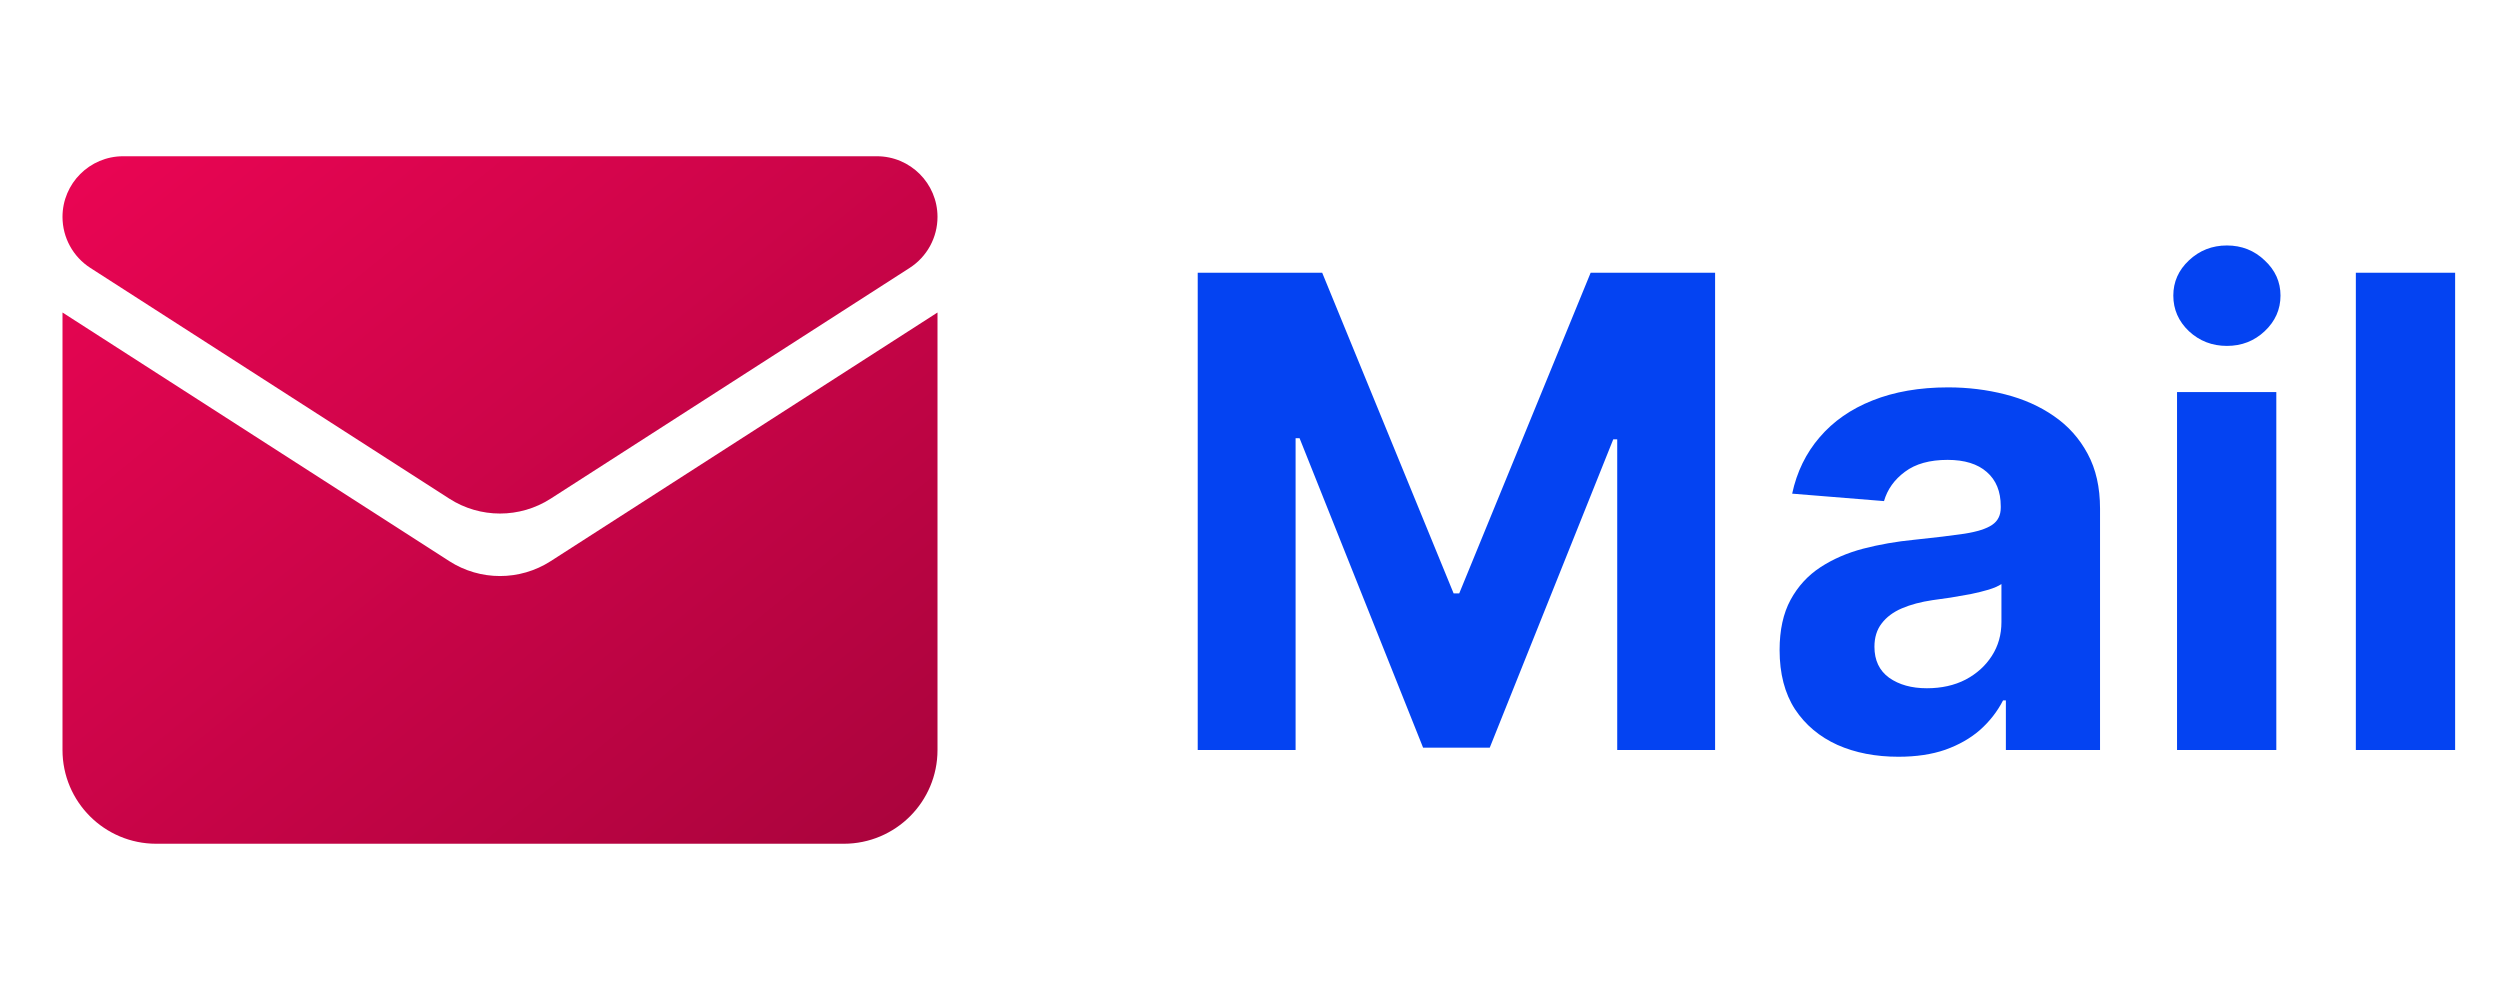
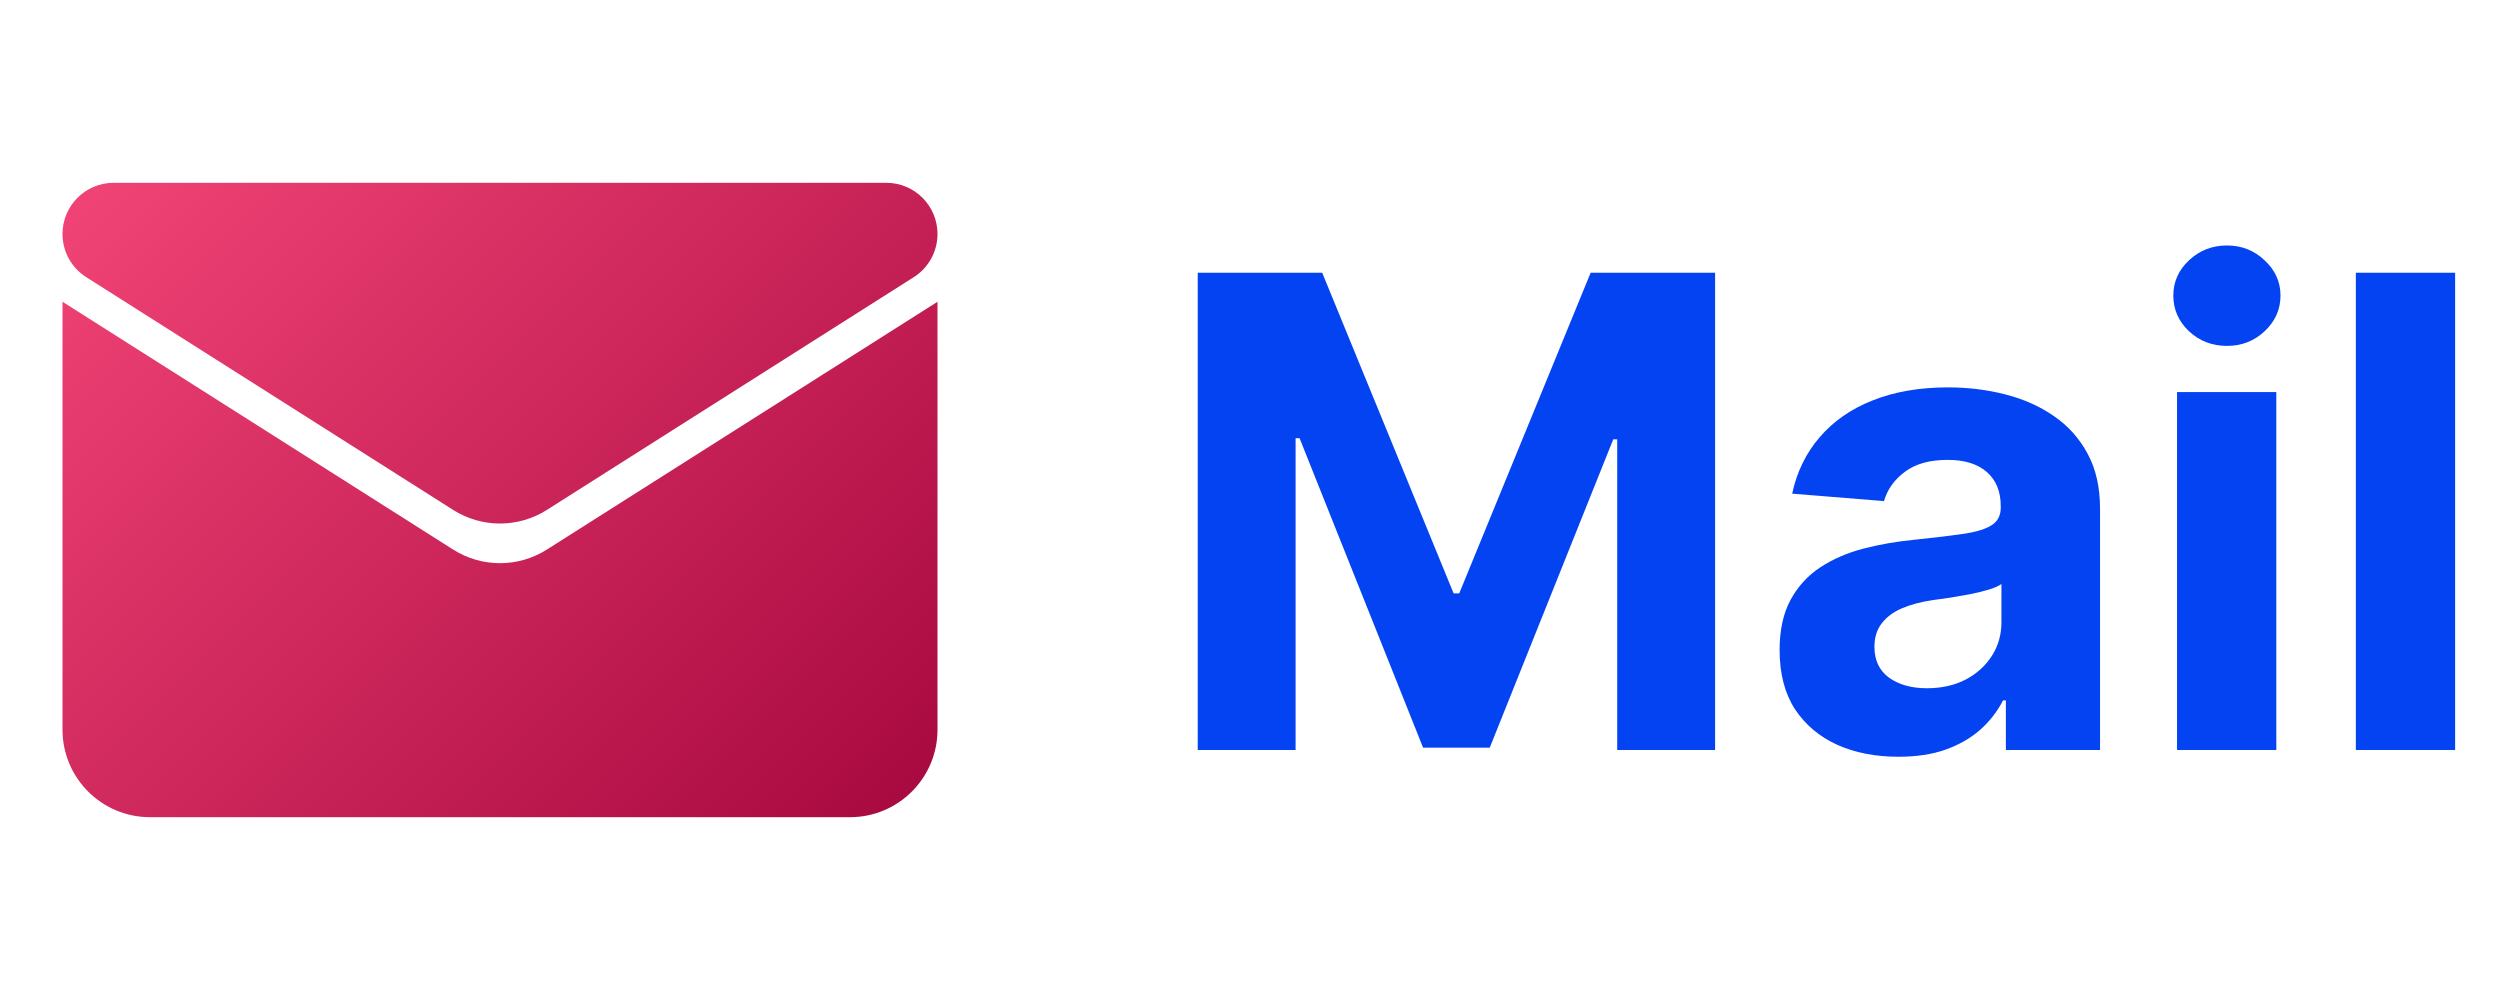
<svg xmlns="http://www.w3.org/2000/svg" width="80" height="32" viewBox="0 0 80 32" fill="none">
-   <path d="M38.327 8.727H42.31L46.516 18.989H46.695L50.901 8.727H54.883V24H51.751V14.059H51.624L47.672 23.925H45.539L41.586 14.022H41.459V24H38.327V8.727ZM60.75 24.216C60.019 24.216 59.368 24.09 58.796 23.836C58.224 23.577 57.772 23.197 57.439 22.695C57.111 22.188 56.947 21.556 56.947 20.801C56.947 20.164 57.063 19.63 57.297 19.197C57.531 18.765 57.849 18.417 58.252 18.153C58.654 17.89 59.112 17.691 59.624 17.557C60.141 17.423 60.683 17.328 61.25 17.273C61.916 17.204 62.453 17.139 62.86 17.079C63.268 17.015 63.564 16.921 63.748 16.796C63.932 16.672 64.024 16.488 64.024 16.244V16.2C64.024 15.727 63.875 15.362 63.576 15.103C63.283 14.845 62.865 14.716 62.323 14.716C61.752 14.716 61.297 14.842 60.959 15.096C60.621 15.345 60.397 15.658 60.288 16.035L57.349 15.797C57.498 15.101 57.792 14.499 58.229 13.992C58.667 13.48 59.231 13.087 59.922 12.814C60.618 12.536 61.424 12.396 62.338 12.396C62.975 12.396 63.584 12.471 64.165 12.62C64.752 12.769 65.272 13 65.724 13.314C66.181 13.627 66.542 14.03 66.805 14.522C67.069 15.009 67.201 15.593 67.201 16.274V24H64.188V22.412H64.098C63.914 22.77 63.668 23.085 63.36 23.359C63.052 23.627 62.681 23.838 62.249 23.992C61.816 24.142 61.317 24.216 60.75 24.216ZM61.66 22.024C62.127 22.024 62.54 21.932 62.898 21.748C63.256 21.559 63.536 21.305 63.74 20.987C63.944 20.669 64.046 20.309 64.046 19.906V18.69C63.947 18.755 63.81 18.815 63.636 18.869C63.467 18.919 63.276 18.966 63.062 19.011C62.848 19.051 62.634 19.088 62.42 19.123C62.207 19.153 62.013 19.18 61.839 19.205C61.466 19.26 61.14 19.347 60.862 19.466C60.583 19.585 60.367 19.747 60.213 19.951C60.059 20.149 59.982 20.398 59.982 20.696C59.982 21.129 60.138 21.459 60.452 21.688C60.77 21.912 61.172 22.024 61.66 22.024ZM69.665 24V12.546H72.842V24H69.665ZM71.261 11.069C70.789 11.069 70.384 10.912 70.046 10.599C69.712 10.281 69.546 9.901 69.546 9.458C69.546 9.021 69.712 8.645 70.046 8.332C70.384 8.014 70.789 7.855 71.261 7.855C71.733 7.855 72.136 8.014 72.469 8.332C72.807 8.645 72.976 9.021 72.976 9.458C72.976 9.901 72.807 10.281 72.469 10.599C72.136 10.912 71.733 11.069 71.261 11.069ZM78.564 8.727V24H75.387V8.727H78.564Z" fill="#0443F2" />
-   <path d="M30 24C30 25.657 28.657 27 27 27H5C3.343 27 2 25.657 2 24V10L14.378 17.957C15.366 18.592 16.634 18.592 17.622 17.957L30 10V24Z" fill="url(#paint0_linear_89_52)" />
-   <path d="M28.059 5C29.131 5 30 5.869 30 6.941C30 7.601 29.664 8.216 29.109 8.573L17.622 15.957C16.634 16.592 15.366 16.592 14.378 15.957L2.891 8.573C2.336 8.216 2 7.601 2 6.941C2 5.869 2.869 5 3.941 5H28.059Z" fill="url(#paint1_linear_89_52)" />
  <defs>
-     <linearGradient id="paint0_linear_89_52" x1="2.667" y1="5.333" x2="23.552" y2="31.032" gradientUnits="userSpaceOnUse">
-       <stop stop-color="#E90553" />
-       <stop offset="1" stop-color="#AB043D" />
-     </linearGradient>
-     <linearGradient id="paint1_linear_89_52" x1="2.667" y1="5.333" x2="23.552" y2="31.032" gradientUnits="userSpaceOnUse">
-       <stop stop-color="#E90553" />
-       <stop offset="1" stop-color="#AB043D" />
+     <linearGradient id="g" gradientUnits="userSpaceOnUse" x1="7.969" y1="7.969" x2="88.031" y2="88.031">
+       <stop offset="0" stop-color="#F8497B" />
+       <stop offset="1" stop-color="#A0033A" />
    </linearGradient>
  </defs>
+   <g transform="translate(-0.8 -0.8) scale(0.35)" fill="url(#g)">
+     <path d="M88 69C88 73.418 84.418 77 80 77H16C11.582 77 8 73.418 8 69V29.875L43.715 52.531C46.331 54.191 49.669 54.191 52.285 52.531L88 29.875V69Z" />
+     <path d="M83.322 19C85.906 19 88 21.094 88 23.678C88 25.279 87.18 26.77 85.828 27.628L52.285 48.906C49.669 50.566 46.331 50.566 43.715 48.906L10.172 27.628C8.819 26.77 8 25.279 8 23.678C8 21.094 10.094 19 12.678 19H83.322Z" />
+   </g>
+   <path d="M38.327 8.727H42.31L46.516 18.989H46.695L50.901 8.727H54.883V24H51.751V14.059H51.624L47.672 23.925H45.539L41.586 14.022H41.459V24H38.327V8.727ZM60.75 24.216C60.019 24.216 59.368 24.09 58.796 23.836C58.224 23.577 57.772 23.197 57.439 22.695C57.111 22.188 56.947 21.556 56.947 20.801C56.947 20.164 57.063 19.63 57.297 19.197C57.531 18.765 57.849 18.417 58.252 18.153C58.654 17.89 59.112 17.691 59.624 17.557C60.141 17.423 60.683 17.328 61.25 17.273C61.916 17.204 62.453 17.139 62.86 17.079C63.268 17.015 63.564 16.921 63.748 16.796C63.932 16.672 64.024 16.488 64.024 16.244V16.2C64.024 15.727 63.875 15.362 63.576 15.103C63.283 14.845 62.865 14.716 62.323 14.716C61.752 14.716 61.297 14.842 60.959 15.096C60.621 15.345 60.397 15.658 60.288 16.035L57.349 15.797C57.498 15.101 57.792 14.499 58.229 13.992C58.667 13.48 59.231 13.087 59.922 12.814C60.618 12.536 61.424 12.396 62.338 12.396C62.975 12.396 63.584 12.471 64.165 12.62C64.752 12.769 65.272 13 65.724 13.314C66.181 13.627 66.542 14.03 66.805 14.522C67.069 15.009 67.201 15.593 67.201 16.274V24H64.188V22.412H64.098C63.914 22.77 63.668 23.085 63.36 23.359C63.052 23.627 62.681 23.838 62.249 23.992C61.816 24.142 61.317 24.216 60.75 24.216ZM61.66 22.024C62.127 22.024 62.54 21.932 62.898 21.748C63.256 21.559 63.536 21.305 63.74 20.987C63.944 20.669 64.046 20.309 64.046 19.906V18.69C63.947 18.755 63.81 18.815 63.636 18.869C63.467 18.919 63.276 18.966 63.062 19.011C62.848 19.051 62.634 19.088 62.42 19.123C62.207 19.153 62.013 19.18 61.839 19.205C61.466 19.26 61.14 19.347 60.862 19.466C60.583 19.585 60.367 19.747 60.213 19.951C60.059 20.149 59.982 20.398 59.982 20.696C59.982 21.129 60.138 21.459 60.452 21.688C60.77 21.912 61.172 22.024 61.66 22.024ZM69.665 24V12.546H72.842V24H69.665ZM71.261 11.069C70.789 11.069 70.384 10.912 70.046 10.599C69.712 10.281 69.546 9.901 69.546 9.458C69.546 9.021 69.712 8.645 70.046 8.332C70.384 8.014 70.789 7.855 71.261 7.855C71.733 7.855 72.136 8.014 72.469 8.332C72.807 8.645 72.976 9.021 72.976 9.458C72.976 9.901 72.807 10.281 72.469 10.599C72.136 10.912 71.733 11.069 71.261 11.069ZM78.564 8.727V24H75.387V8.727H78.564Z" fill="#0443F2" />
</svg>
